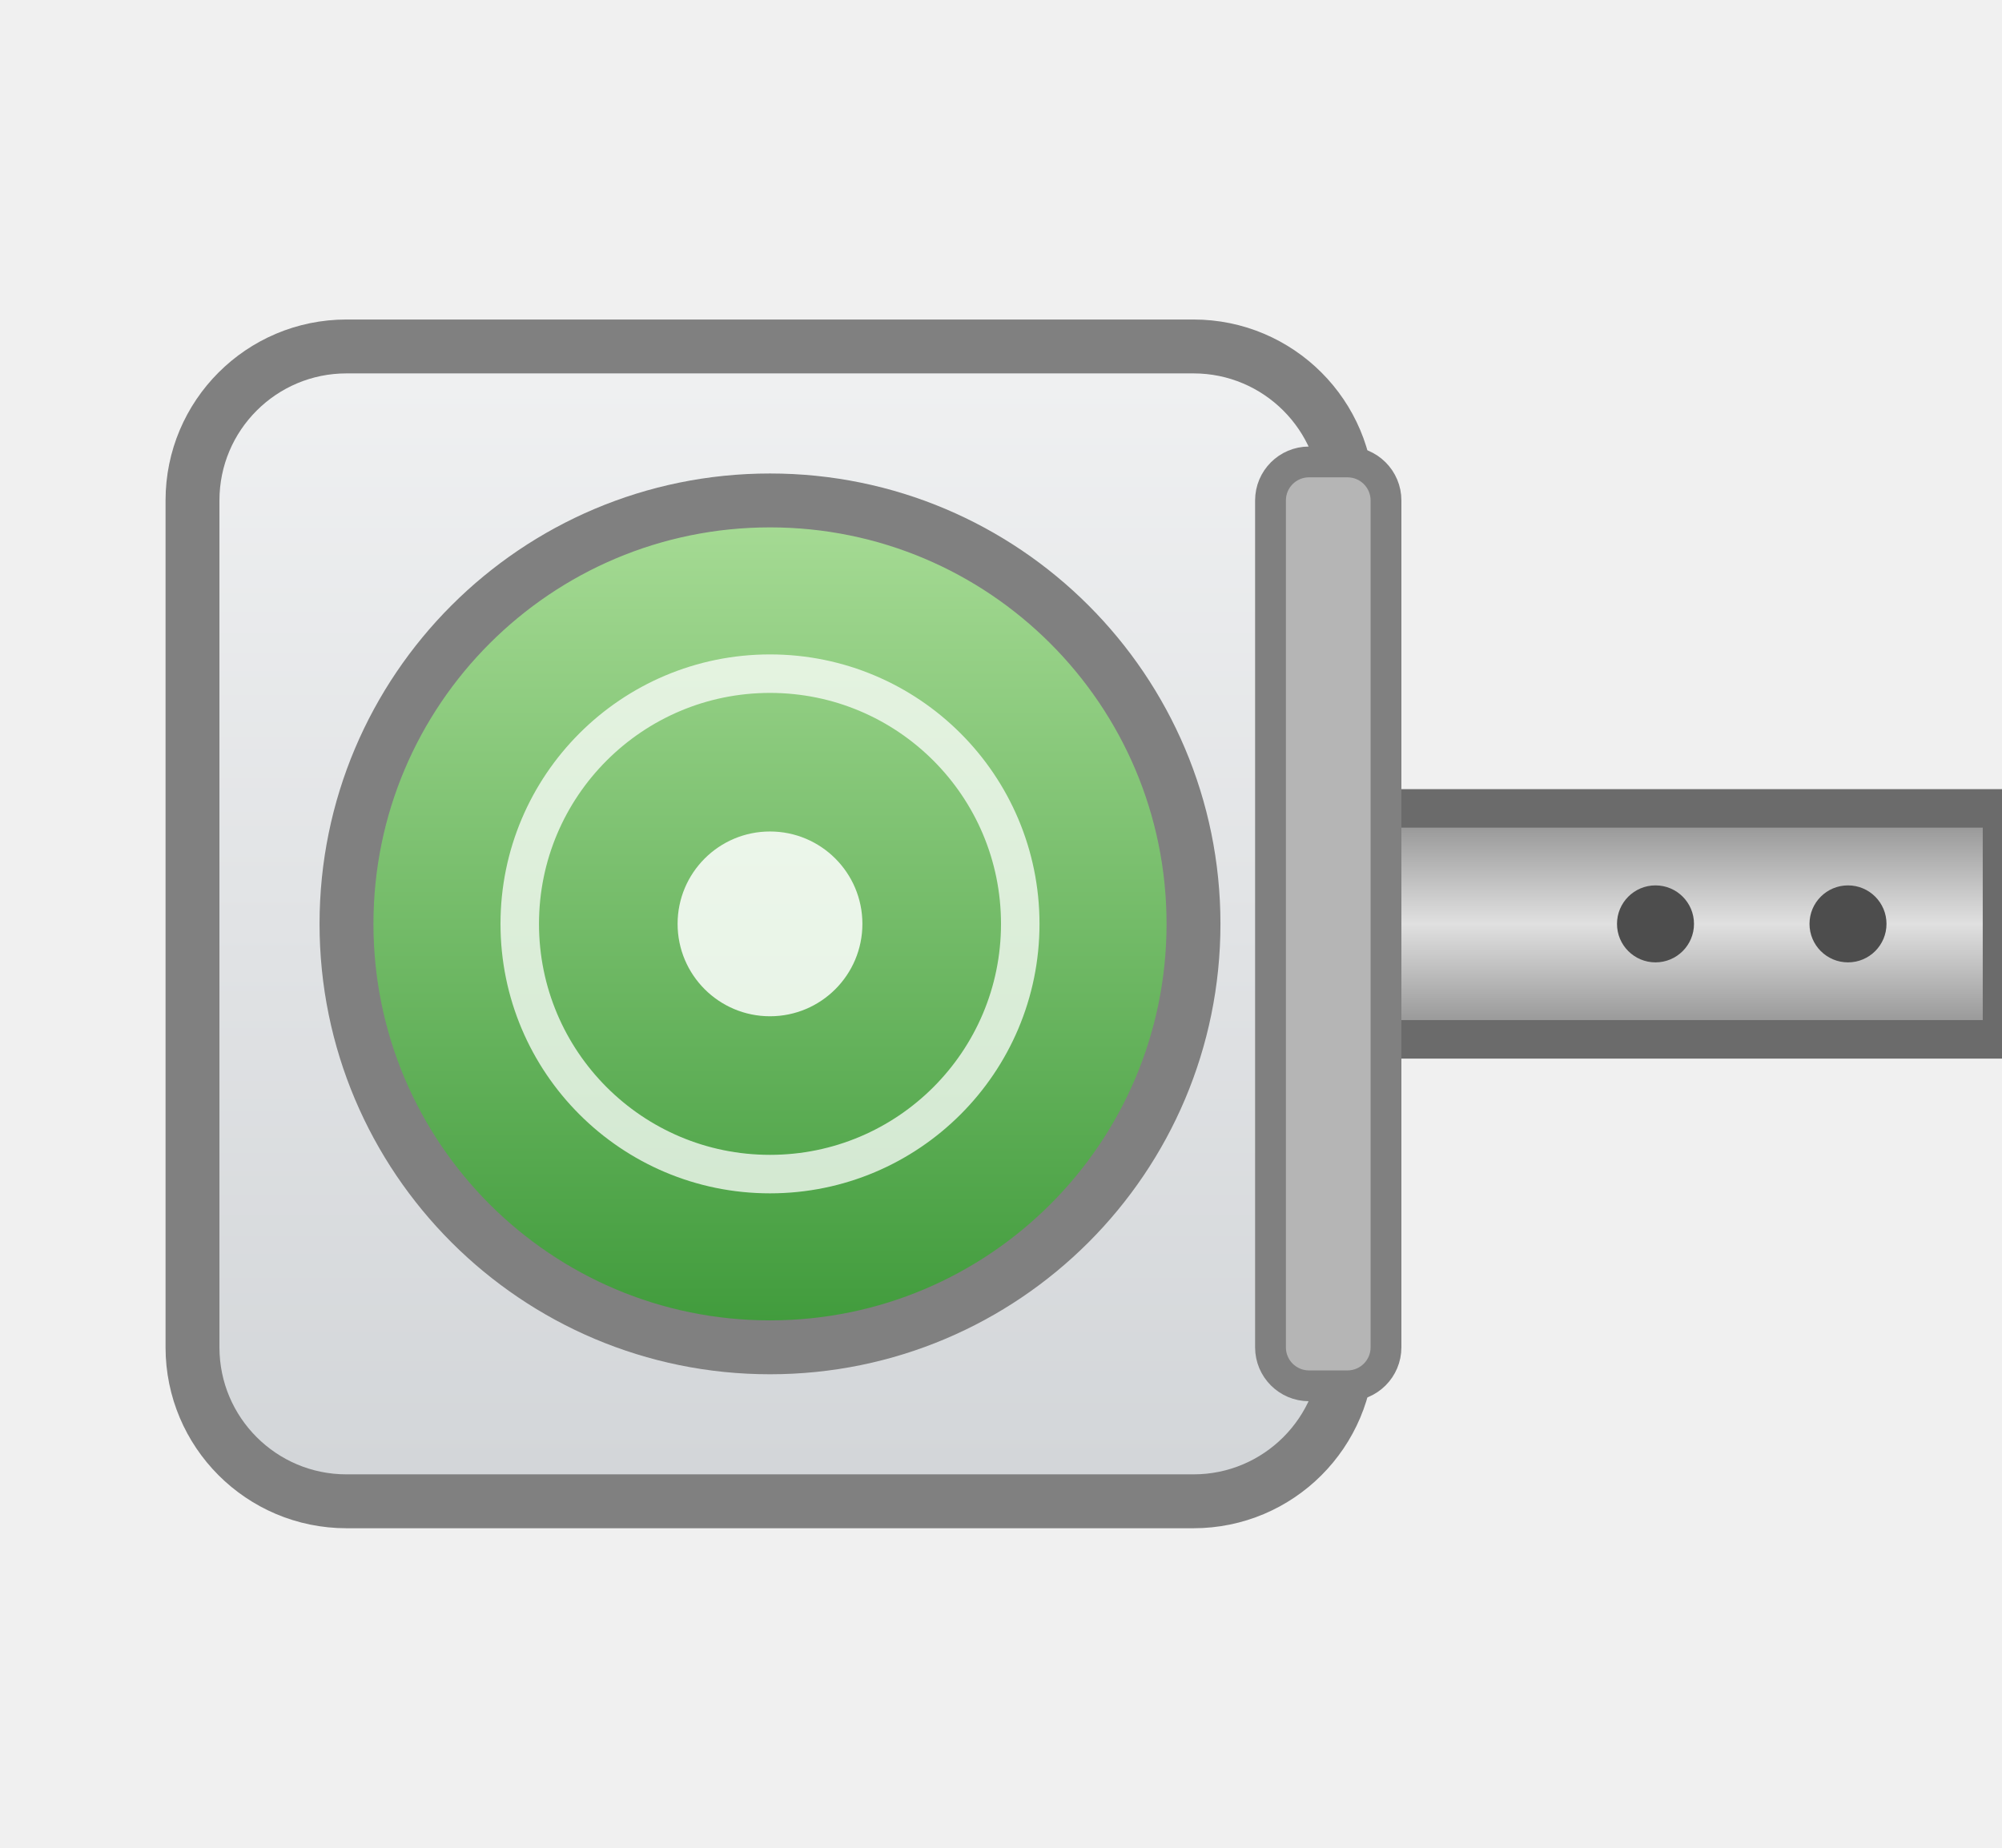
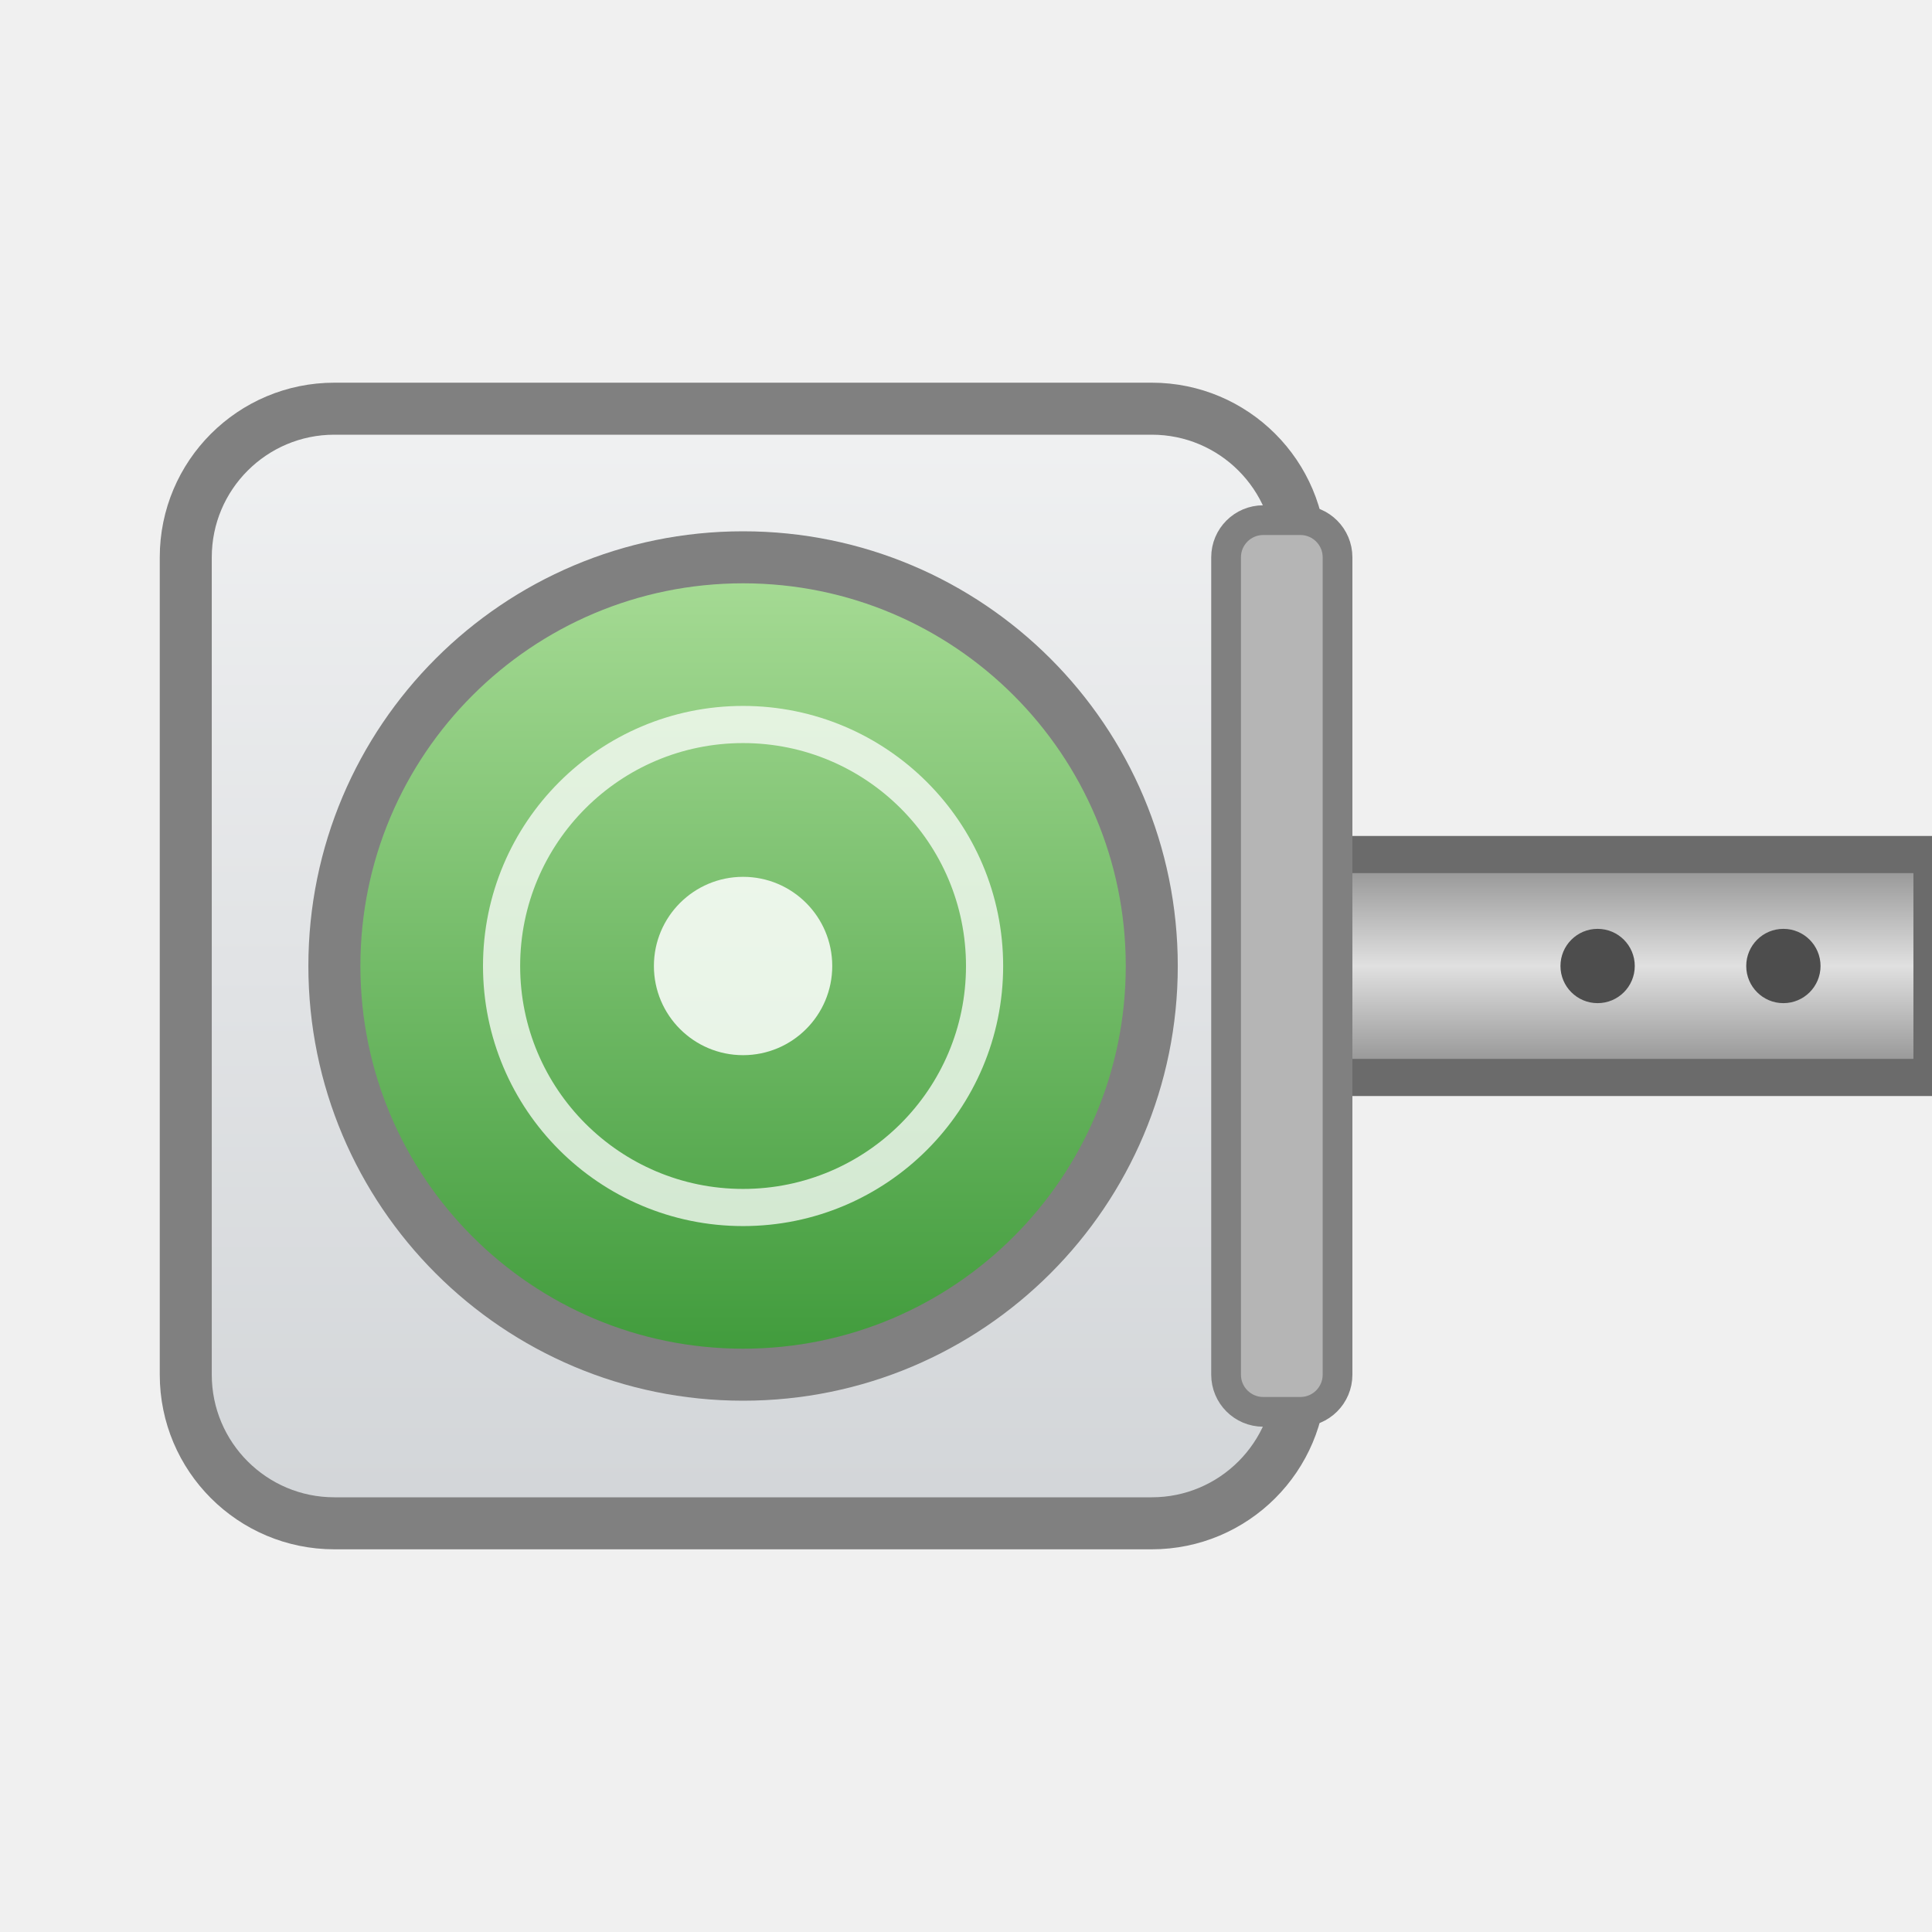
- <svg xmlns="http://www.w3.org/2000/svg" width="52" height="48" viewBox="0 0 52 48" role="img">
+ <svg xmlns="http://www.w3.org/2000/svg" width="52" height="52" viewBox="0 0 52 52" role="img">
  <defs>
    <linearGradient id="gG" x1="0" y1="0" x2="0" y2="1">
      <stop offset="0" stop-color="#F0F1F2" />
      <stop offset="1" stop-color="#D2D5D8" />
    </linearGradient>
    <linearGradient id="gR" x1="0" y1="0" x2="0" y2="1">
      <stop offset="0" stop-color="#8C8C8C" />
      <stop offset="0.5" stop-color="#E0E0E0" />
      <stop offset="1" stop-color="#8C8C8C" />
    </linearGradient>
    <linearGradient id="gK" x1="0" y1="0" x2="0" y2="1">
      <stop offset="0" stop-color="#A8DC96" />
      <stop offset="1" stop-color="#3E9A3A" />
    </linearGradient>
  </defs>
-   <rect x="33" y="21" width="19" height="6" fill="url(#gR)" stroke="#6B6B6B" stroke-width="1" />
+   <rect x="33" y="23" width="19" height="6" fill="url(#gR)" stroke="#6B6B6B" stroke-width="1" />
  <g fill="#4D4D4D">
-     <circle cx="43" cy="24" r="1" />
-     <circle cx="48" cy="24" r="1" />
+     <circle cx="43" cy="26" r="1" />
+     <circle cx="48" cy="26" r="1" />
  </g>
-   <rect x="5" y="9" width="30" height="30" rx="4" fill="url(#gG)" stroke="#808080" stroke-width="1.4" />
-   <rect x="33" y="12" width="3" height="24" rx="1" fill="#B5B5B5" stroke="#808080" stroke-width="0.8" />
-   <circle cx="20" cy="24" r="11" fill="url(#gK)" />
-   <circle cx="20" cy="24" r="11" fill="none" stroke="#808080" stroke-width="1.4" />
-   <circle cx="20" cy="24" r="6.5" fill="none" stroke="#FFFFFF" stroke-opacity="0.75" stroke-width="1" />
-   <circle cx="20" cy="24" r="2.4" fill="#FFFFFF" fill-opacity="0.85" />
+   <rect x="5" y="11" width="30" height="30" rx="4" fill="url(#gG)" stroke="#808080" stroke-width="1.4" />
+   <rect x="33" y="14" width="3" height="24" rx="1" fill="#B5B5B5" stroke="#808080" stroke-width="0.8" />
+   <circle cx="20" cy="26" r="11" fill="url(#gK)" />
+   <circle cx="20" cy="26" r="11" fill="none" stroke="#808080" stroke-width="1.4" />
+   <circle cx="20" cy="26" r="6.5" fill="none" stroke="#FFFFFF" stroke-opacity="0.75" stroke-width="1" />
+   <circle cx="20" cy="26" r="2.4" fill="#FFFFFF" fill-opacity="0.85" />
</svg>
